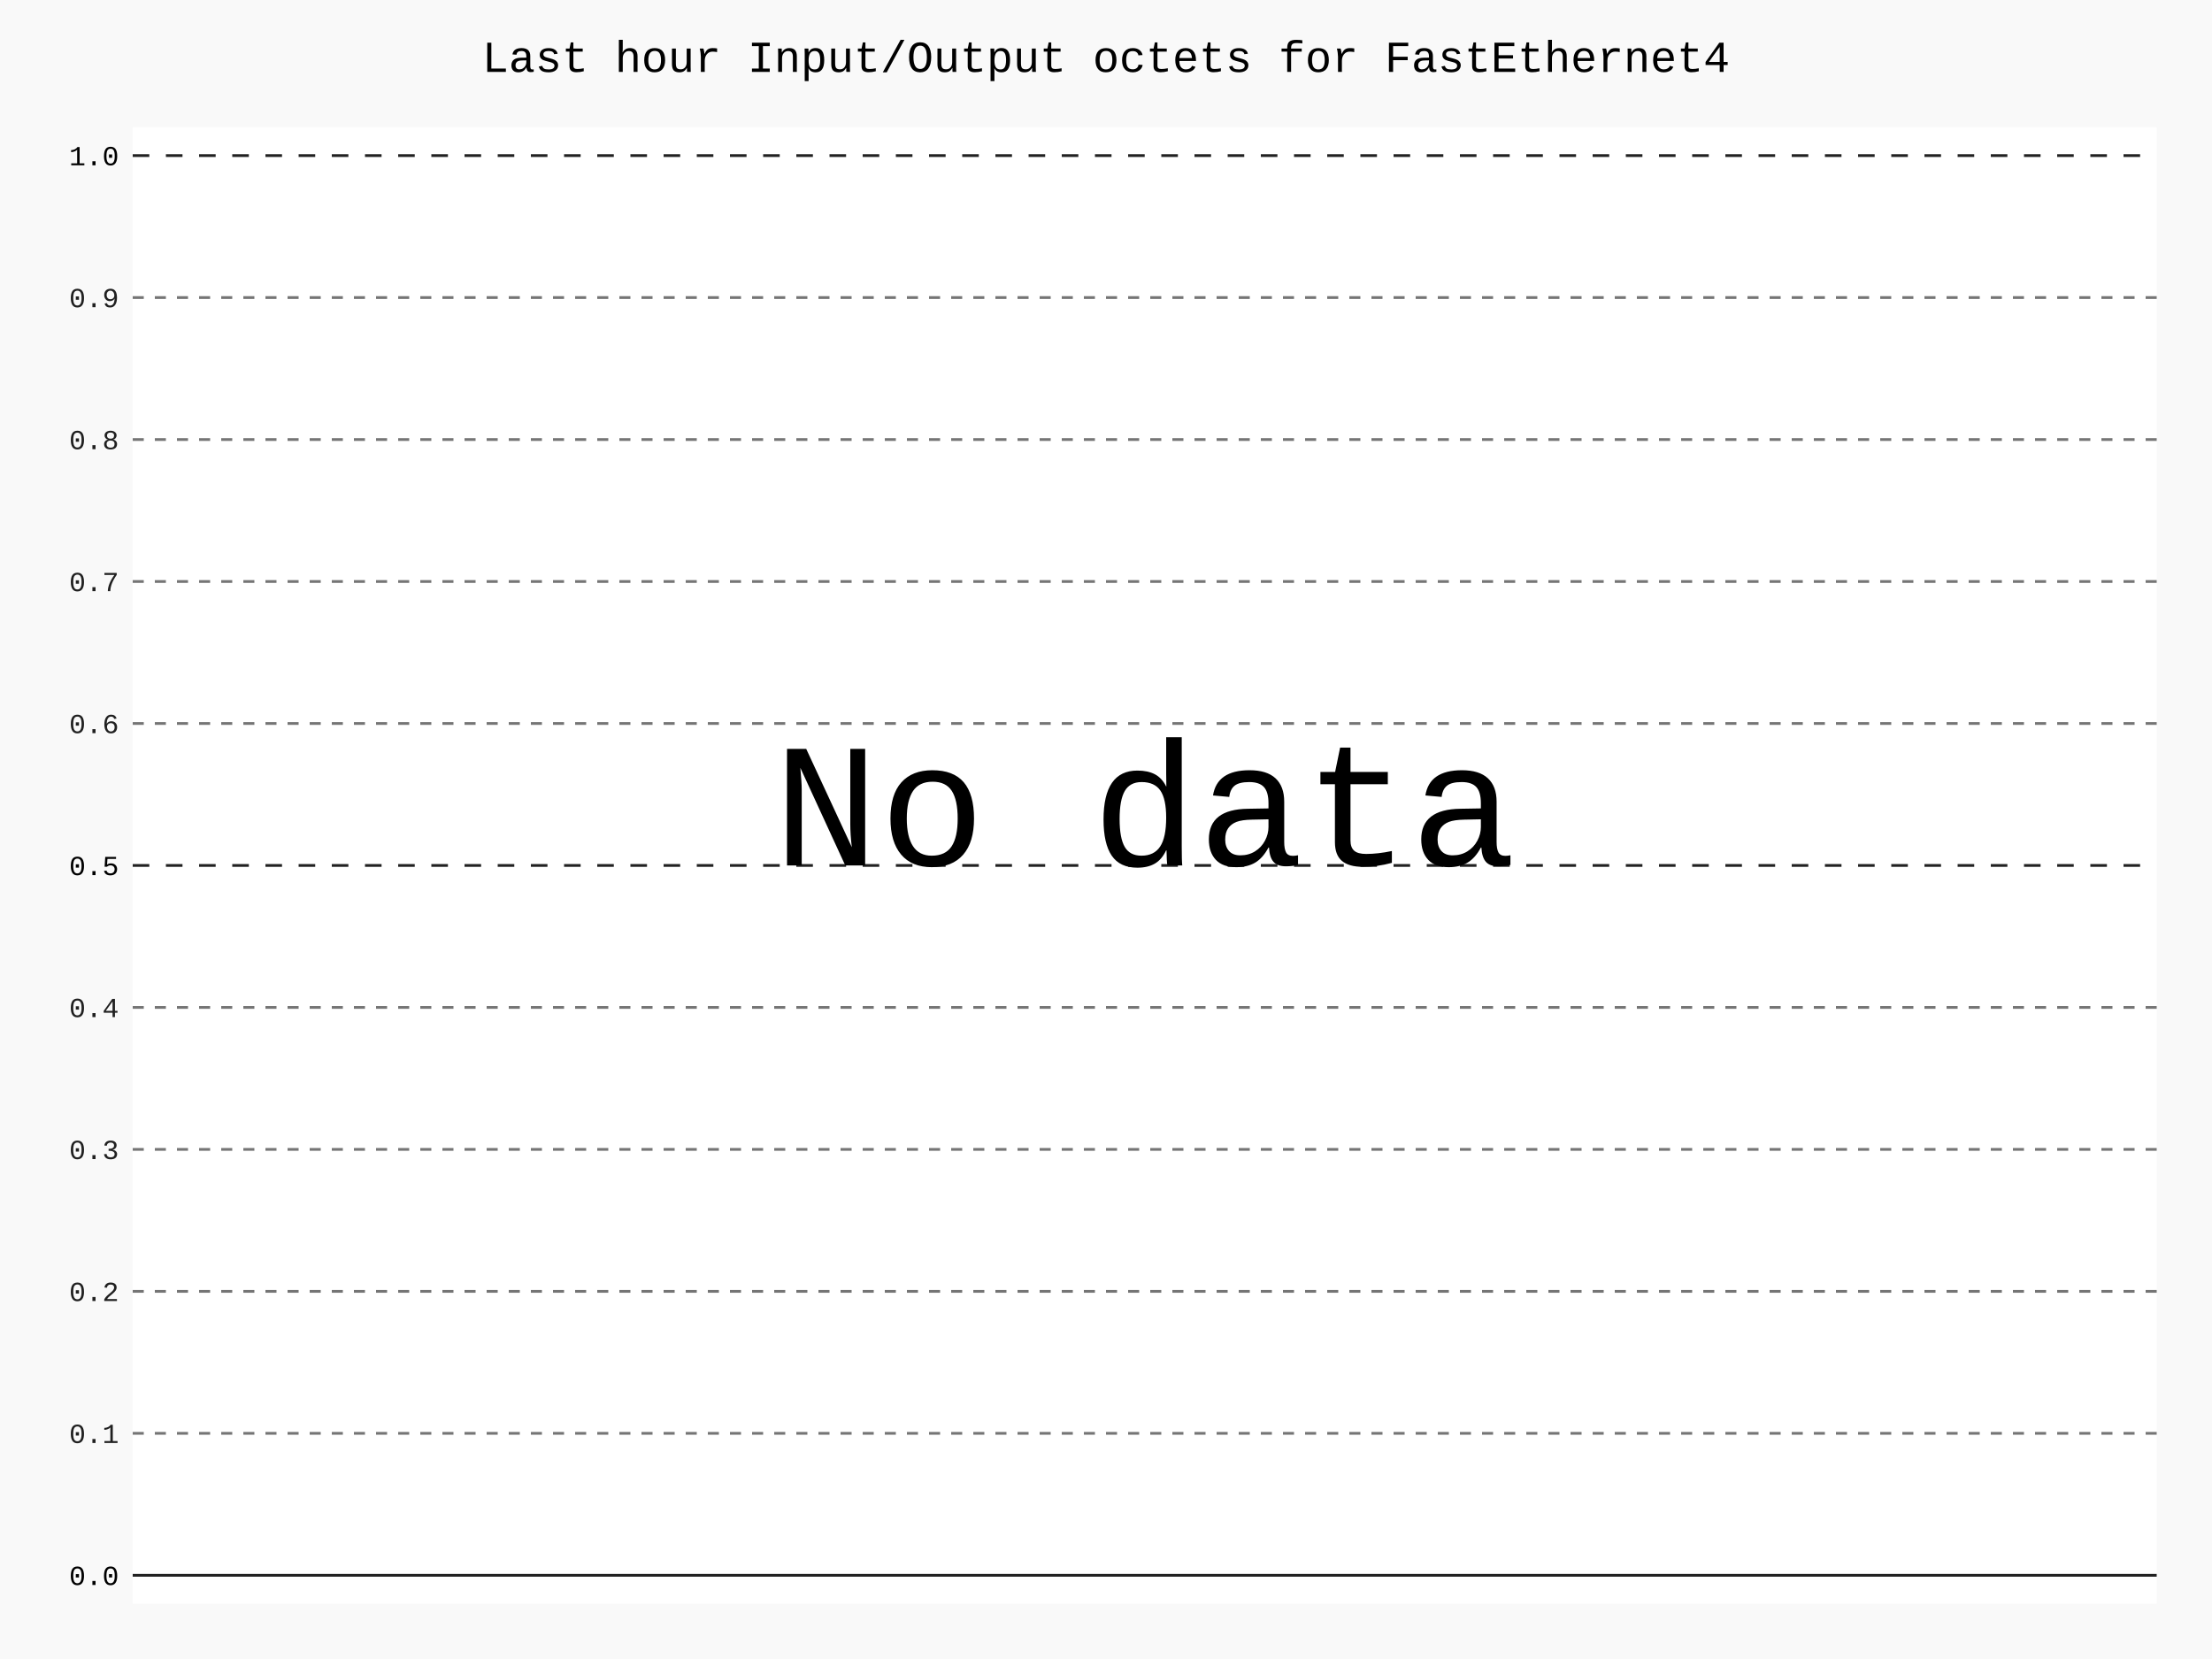
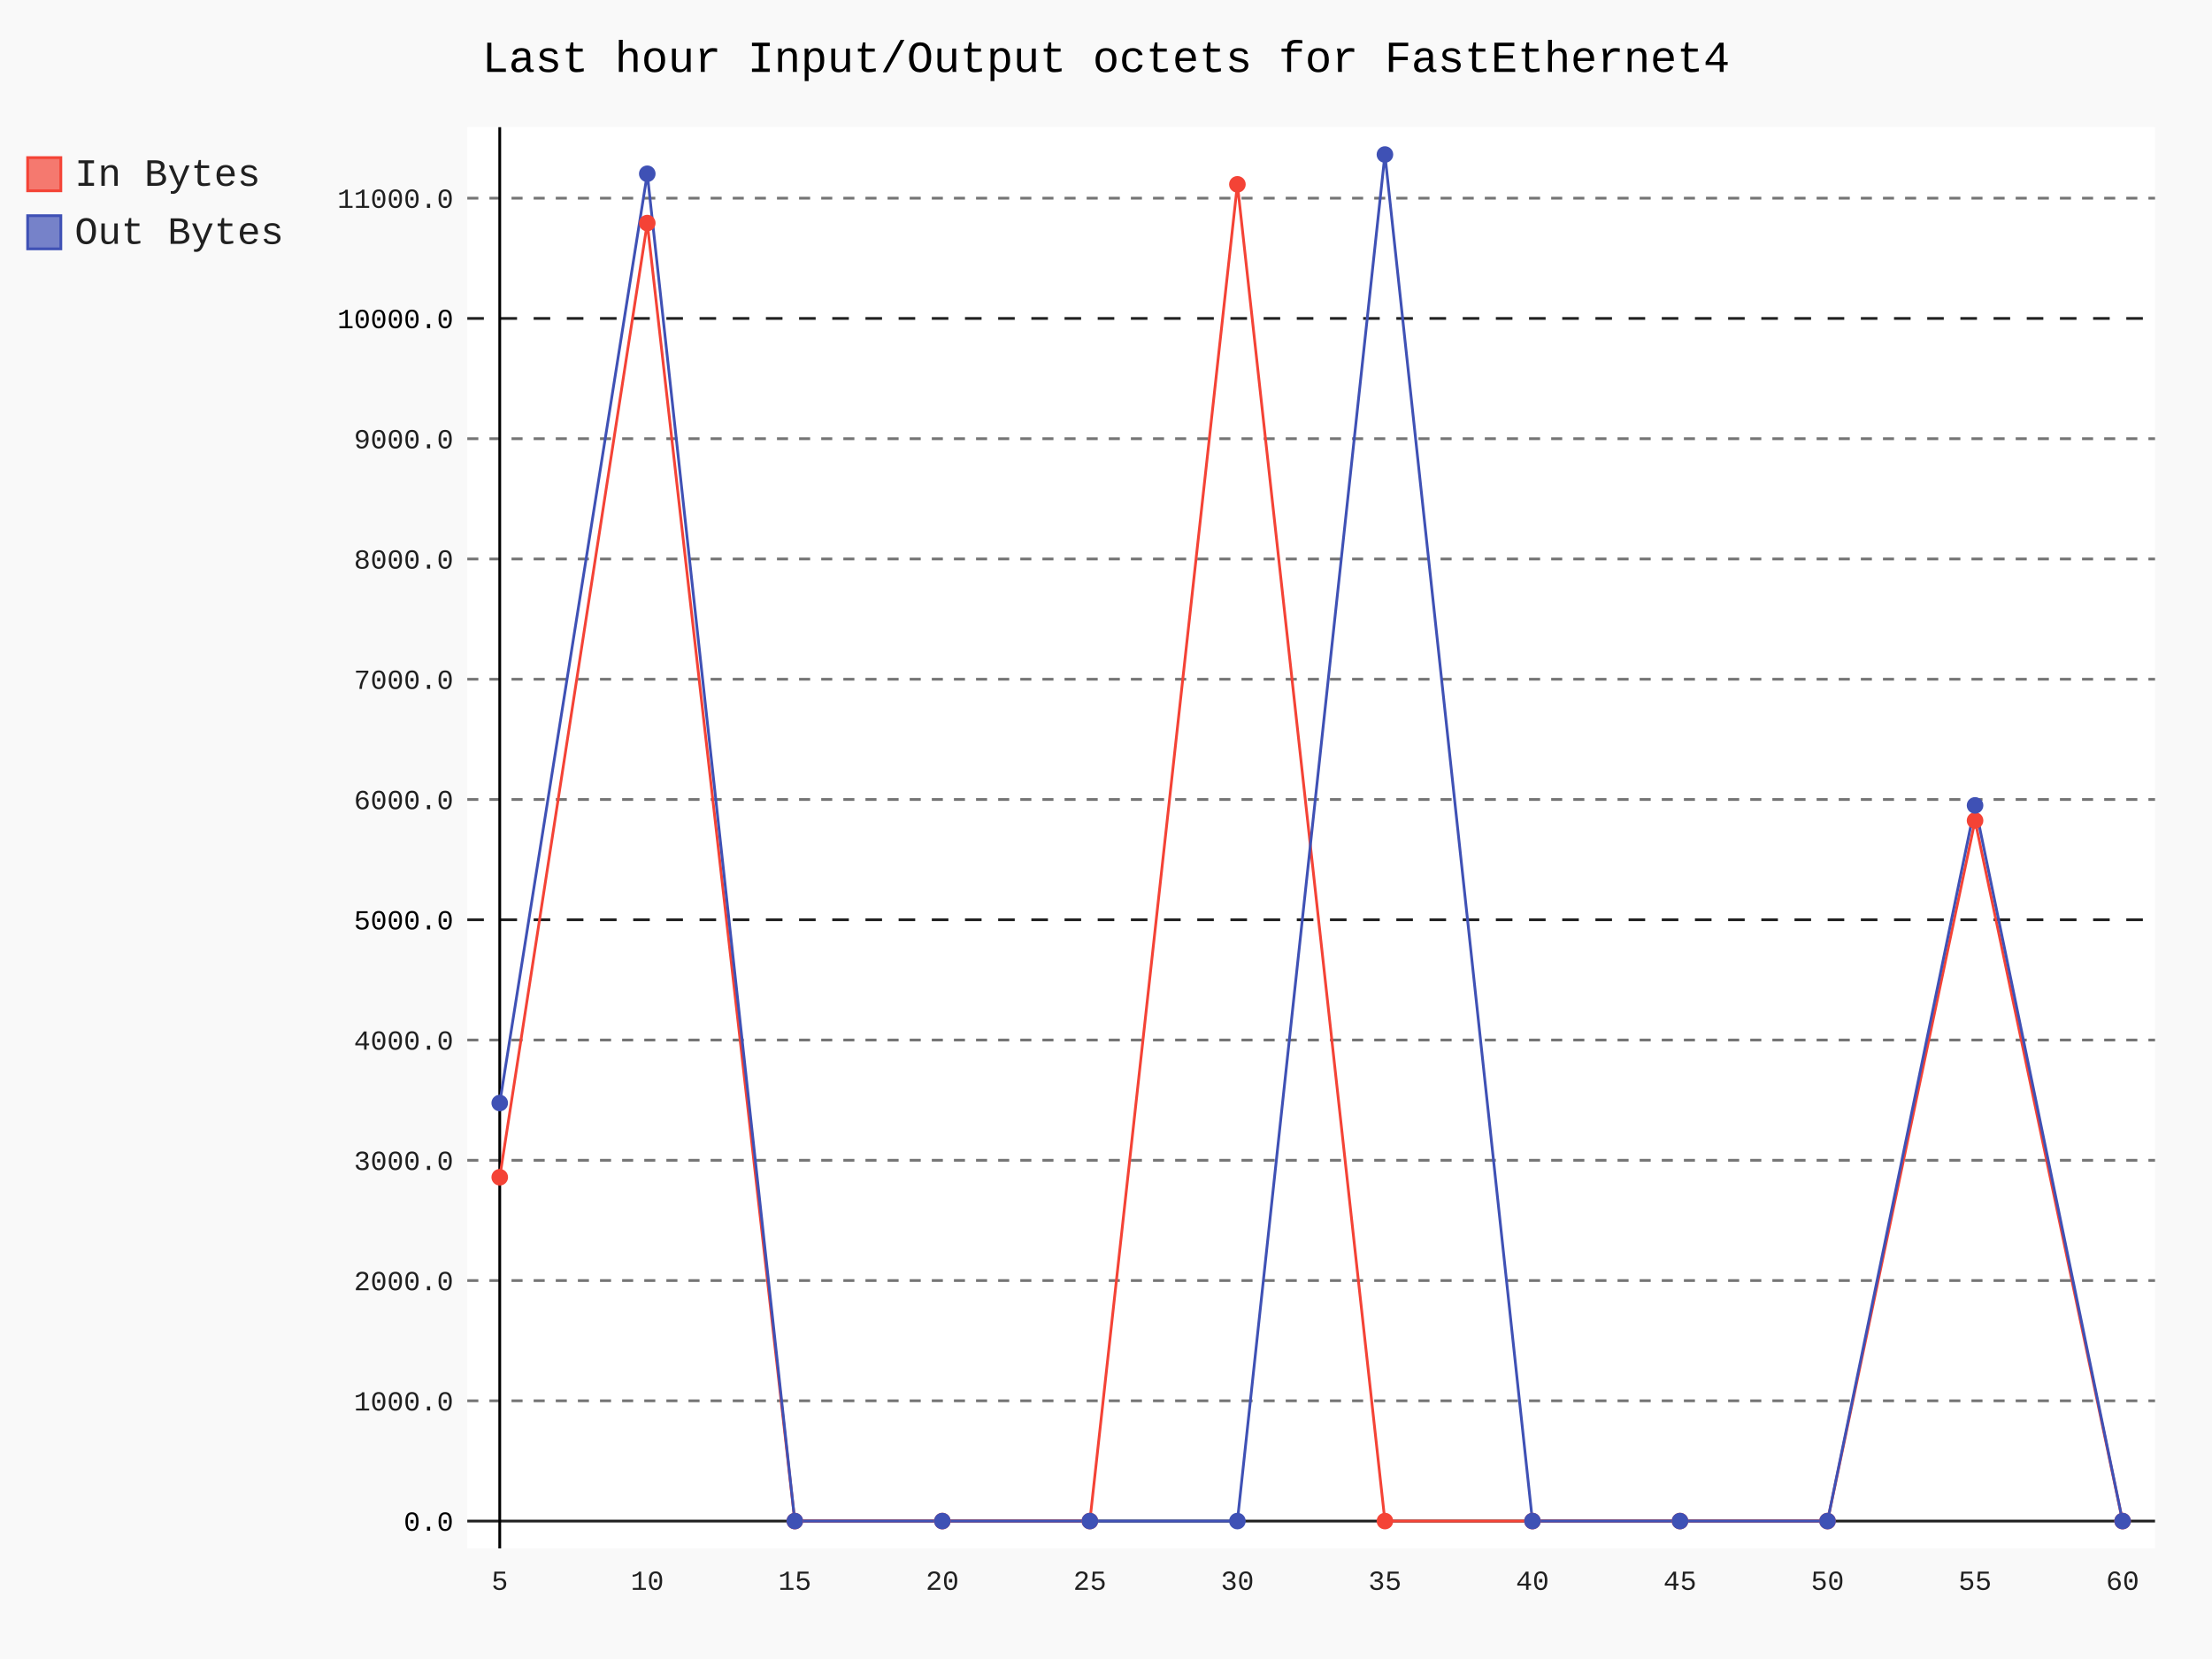
- <svg xmlns="http://www.w3.org/2000/svg" class="pygal-chart" id="chart-5ca2abce-1b72-4e64-bbda-dcab3c026dbe" viewBox="0 0 800 600">
+ <svg xmlns="http://www.w3.org/2000/svg" class="pygal-chart" id="chart-ba37c638-d1c2-41f3-8cca-0331c14fed38" viewBox="0 0 800 600">
  <defs>
-     <style type="text/css">#chart-5ca2abce-1b72-4e64-bbda-dcab3c026dbe{-webkit-user-select:none;-webkit-font-smoothing:antialiased;font-family:Consolas,"Liberation Mono",Menlo,Courier,monospace}#chart-5ca2abce-1b72-4e64-bbda-dcab3c026dbe .title{font-family:Consolas,"Liberation Mono",Menlo,Courier,monospace;font-size:16px}#chart-5ca2abce-1b72-4e64-bbda-dcab3c026dbe .legends .legend text{font-family:Consolas,"Liberation Mono",Menlo,Courier,monospace;font-size:14px}#chart-5ca2abce-1b72-4e64-bbda-dcab3c026dbe .axis text{font-family:Consolas,"Liberation Mono",Menlo,Courier,monospace;font-size:10px}#chart-5ca2abce-1b72-4e64-bbda-dcab3c026dbe .axis text.major{font-family:Consolas,"Liberation Mono",Menlo,Courier,monospace;font-size:10px}#chart-5ca2abce-1b72-4e64-bbda-dcab3c026dbe .text-overlay text.value{font-family:Consolas,"Liberation Mono",Menlo,Courier,monospace;font-size:16px}#chart-5ca2abce-1b72-4e64-bbda-dcab3c026dbe .text-overlay text.label{font-family:Consolas,"Liberation Mono",Menlo,Courier,monospace;font-size:10px}#chart-5ca2abce-1b72-4e64-bbda-dcab3c026dbe .tooltip{font-family:Consolas,"Liberation Mono",Menlo,Courier,monospace;font-size:14px}#chart-5ca2abce-1b72-4e64-bbda-dcab3c026dbe text.no_data{font-family:Consolas,"Liberation Mono",Menlo,Courier,monospace;font-size:64px}
- #chart-5ca2abce-1b72-4e64-bbda-dcab3c026dbe{background-color:rgba(249,249,249,1)}#chart-5ca2abce-1b72-4e64-bbda-dcab3c026dbe path,#chart-5ca2abce-1b72-4e64-bbda-dcab3c026dbe line,#chart-5ca2abce-1b72-4e64-bbda-dcab3c026dbe rect,#chart-5ca2abce-1b72-4e64-bbda-dcab3c026dbe circle{-webkit-transition:150ms;-moz-transition:150ms;transition:150ms}#chart-5ca2abce-1b72-4e64-bbda-dcab3c026dbe .graph &gt; .background{fill:rgba(249,249,249,1)}#chart-5ca2abce-1b72-4e64-bbda-dcab3c026dbe .plot &gt; .background{fill:rgba(255,255,255,1)}#chart-5ca2abce-1b72-4e64-bbda-dcab3c026dbe .graph{fill:rgba(0,0,0,.87)}#chart-5ca2abce-1b72-4e64-bbda-dcab3c026dbe text.no_data{fill:rgba(0,0,0,1)}#chart-5ca2abce-1b72-4e64-bbda-dcab3c026dbe .title{fill:rgba(0,0,0,1)}#chart-5ca2abce-1b72-4e64-bbda-dcab3c026dbe .legends .legend text{fill:rgba(0,0,0,.87)}#chart-5ca2abce-1b72-4e64-bbda-dcab3c026dbe .legends .legend:hover text{fill:rgba(0,0,0,1)}#chart-5ca2abce-1b72-4e64-bbda-dcab3c026dbe .axis .line{stroke:rgba(0,0,0,1)}#chart-5ca2abce-1b72-4e64-bbda-dcab3c026dbe .axis .guide.line{stroke:rgba(0,0,0,.54)}#chart-5ca2abce-1b72-4e64-bbda-dcab3c026dbe .axis .major.line{stroke:rgba(0,0,0,.87)}#chart-5ca2abce-1b72-4e64-bbda-dcab3c026dbe .axis text.major{fill:rgba(0,0,0,1)}#chart-5ca2abce-1b72-4e64-bbda-dcab3c026dbe .axis.y .guides:hover .guide.line,#chart-5ca2abce-1b72-4e64-bbda-dcab3c026dbe .line-graph .axis.x .guides:hover .guide.line,#chart-5ca2abce-1b72-4e64-bbda-dcab3c026dbe .stackedline-graph .axis.x .guides:hover .guide.line,#chart-5ca2abce-1b72-4e64-bbda-dcab3c026dbe .xy-graph .axis.x .guides:hover .guide.line{stroke:rgba(0,0,0,1)}#chart-5ca2abce-1b72-4e64-bbda-dcab3c026dbe .axis .guides:hover text{fill:rgba(0,0,0,1)}#chart-5ca2abce-1b72-4e64-bbda-dcab3c026dbe .reactive{fill-opacity:.7}#chart-5ca2abce-1b72-4e64-bbda-dcab3c026dbe .ci{stroke:rgba(0,0,0,.87)}#chart-5ca2abce-1b72-4e64-bbda-dcab3c026dbe .reactive.active,#chart-5ca2abce-1b72-4e64-bbda-dcab3c026dbe .active .reactive{fill-opacity:.8;stroke-width:4}#chart-5ca2abce-1b72-4e64-bbda-dcab3c026dbe .series text{fill:rgba(0,0,0,1)}#chart-5ca2abce-1b72-4e64-bbda-dcab3c026dbe .tooltip rect{fill:rgba(255,255,255,1);stroke:rgba(0,0,0,1);-webkit-transition:opacity 150ms;-moz-transition:opacity 150ms;transition:opacity 150ms}#chart-5ca2abce-1b72-4e64-bbda-dcab3c026dbe .tooltip .label{fill:rgba(0,0,0,.87)}#chart-5ca2abce-1b72-4e64-bbda-dcab3c026dbe .tooltip .label{fill:rgba(0,0,0,.87)}#chart-5ca2abce-1b72-4e64-bbda-dcab3c026dbe .tooltip .legend{font-size:.8em;fill:rgba(0,0,0,.54)}#chart-5ca2abce-1b72-4e64-bbda-dcab3c026dbe .tooltip .x_label{font-size:.6em;fill:rgba(0,0,0,1)}#chart-5ca2abce-1b72-4e64-bbda-dcab3c026dbe .tooltip .xlink{font-size:.5em;text-decoration:underline}#chart-5ca2abce-1b72-4e64-bbda-dcab3c026dbe .tooltip .value{font-size:1.5em}#chart-5ca2abce-1b72-4e64-bbda-dcab3c026dbe .map-element{fill:rgba(255,255,255,1);stroke:rgba(0,0,0,.54) !important}#chart-5ca2abce-1b72-4e64-bbda-dcab3c026dbe .map-element .reactive{fill-opacity:inherit}
- #chart-5ca2abce-1b72-4e64-bbda-dcab3c026dbe text.no_data{text-anchor:middle}#chart-5ca2abce-1b72-4e64-bbda-dcab3c026dbe .guide.line{fill:none}#chart-5ca2abce-1b72-4e64-bbda-dcab3c026dbe .centered{text-anchor:middle}#chart-5ca2abce-1b72-4e64-bbda-dcab3c026dbe .title{text-anchor:middle}#chart-5ca2abce-1b72-4e64-bbda-dcab3c026dbe .legends .legend text{fill-opacity:1}#chart-5ca2abce-1b72-4e64-bbda-dcab3c026dbe .axis.x text{text-anchor:middle}#chart-5ca2abce-1b72-4e64-bbda-dcab3c026dbe .axis.x:not(.web) text[transform]{text-anchor:start}#chart-5ca2abce-1b72-4e64-bbda-dcab3c026dbe .axis.x:not(.web) text[transform].backwards{text-anchor:end}#chart-5ca2abce-1b72-4e64-bbda-dcab3c026dbe .axis.y text{text-anchor:end}#chart-5ca2abce-1b72-4e64-bbda-dcab3c026dbe .axis.y text[transform].backwards{text-anchor:start}#chart-5ca2abce-1b72-4e64-bbda-dcab3c026dbe .axis.y2 text{text-anchor:start}#chart-5ca2abce-1b72-4e64-bbda-dcab3c026dbe .axis.y2 text[transform].backwards{text-anchor:end}#chart-5ca2abce-1b72-4e64-bbda-dcab3c026dbe .axis .guide.line{stroke-dasharray:4,4}#chart-5ca2abce-1b72-4e64-bbda-dcab3c026dbe .axis .major.guide.line{stroke-dasharray:6,6}#chart-5ca2abce-1b72-4e64-bbda-dcab3c026dbe .horizontal .axis.y .guide.line,#chart-5ca2abce-1b72-4e64-bbda-dcab3c026dbe .horizontal .axis.y2 .guide.line,#chart-5ca2abce-1b72-4e64-bbda-dcab3c026dbe .vertical .axis.x .guide.line{opacity:0}#chart-5ca2abce-1b72-4e64-bbda-dcab3c026dbe .horizontal .axis.always_show .guide.line,#chart-5ca2abce-1b72-4e64-bbda-dcab3c026dbe .vertical .axis.always_show .guide.line{opacity:1 !important}#chart-5ca2abce-1b72-4e64-bbda-dcab3c026dbe .axis.y .guides:hover .guide.line,#chart-5ca2abce-1b72-4e64-bbda-dcab3c026dbe .axis.y2 .guides:hover .guide.line,#chart-5ca2abce-1b72-4e64-bbda-dcab3c026dbe .axis.x .guides:hover .guide.line{opacity:1}#chart-5ca2abce-1b72-4e64-bbda-dcab3c026dbe .axis .guides:hover text{opacity:1}#chart-5ca2abce-1b72-4e64-bbda-dcab3c026dbe .nofill{fill:none}#chart-5ca2abce-1b72-4e64-bbda-dcab3c026dbe .subtle-fill{fill-opacity:.2}#chart-5ca2abce-1b72-4e64-bbda-dcab3c026dbe .dot{stroke-width:1px;fill-opacity:1}#chart-5ca2abce-1b72-4e64-bbda-dcab3c026dbe .dot.active{stroke-width:5px}#chart-5ca2abce-1b72-4e64-bbda-dcab3c026dbe .dot.negative{fill:transparent}#chart-5ca2abce-1b72-4e64-bbda-dcab3c026dbe text,#chart-5ca2abce-1b72-4e64-bbda-dcab3c026dbe tspan{stroke:none !important}#chart-5ca2abce-1b72-4e64-bbda-dcab3c026dbe .series text.active{opacity:1}#chart-5ca2abce-1b72-4e64-bbda-dcab3c026dbe .tooltip rect{fill-opacity:.95;stroke-width:.5}#chart-5ca2abce-1b72-4e64-bbda-dcab3c026dbe .tooltip text{fill-opacity:1}#chart-5ca2abce-1b72-4e64-bbda-dcab3c026dbe .showable{visibility:hidden}#chart-5ca2abce-1b72-4e64-bbda-dcab3c026dbe .showable.shown{visibility:visible}</style>
+     <style type="text/css">#chart-ba37c638-d1c2-41f3-8cca-0331c14fed38{-webkit-user-select:none;-webkit-font-smoothing:antialiased;font-family:Consolas,"Liberation Mono",Menlo,Courier,monospace}#chart-ba37c638-d1c2-41f3-8cca-0331c14fed38 .title{font-family:Consolas,"Liberation Mono",Menlo,Courier,monospace;font-size:16px}#chart-ba37c638-d1c2-41f3-8cca-0331c14fed38 .legends .legend text{font-family:Consolas,"Liberation Mono",Menlo,Courier,monospace;font-size:14px}#chart-ba37c638-d1c2-41f3-8cca-0331c14fed38 .axis text{font-family:Consolas,"Liberation Mono",Menlo,Courier,monospace;font-size:10px}#chart-ba37c638-d1c2-41f3-8cca-0331c14fed38 .axis text.major{font-family:Consolas,"Liberation Mono",Menlo,Courier,monospace;font-size:10px}#chart-ba37c638-d1c2-41f3-8cca-0331c14fed38 .text-overlay text.value{font-family:Consolas,"Liberation Mono",Menlo,Courier,monospace;font-size:16px}#chart-ba37c638-d1c2-41f3-8cca-0331c14fed38 .text-overlay text.label{font-family:Consolas,"Liberation Mono",Menlo,Courier,monospace;font-size:10px}#chart-ba37c638-d1c2-41f3-8cca-0331c14fed38 .tooltip{font-family:Consolas,"Liberation Mono",Menlo,Courier,monospace;font-size:14px}#chart-ba37c638-d1c2-41f3-8cca-0331c14fed38 text.no_data{font-family:Consolas,"Liberation Mono",Menlo,Courier,monospace;font-size:64px}
+ #chart-ba37c638-d1c2-41f3-8cca-0331c14fed38{background-color:rgba(249,249,249,1)}#chart-ba37c638-d1c2-41f3-8cca-0331c14fed38 path,#chart-ba37c638-d1c2-41f3-8cca-0331c14fed38 line,#chart-ba37c638-d1c2-41f3-8cca-0331c14fed38 rect,#chart-ba37c638-d1c2-41f3-8cca-0331c14fed38 circle{-webkit-transition:150ms;-moz-transition:150ms;transition:150ms}#chart-ba37c638-d1c2-41f3-8cca-0331c14fed38 .graph &gt; .background{fill:rgba(249,249,249,1)}#chart-ba37c638-d1c2-41f3-8cca-0331c14fed38 .plot &gt; .background{fill:rgba(255,255,255,1)}#chart-ba37c638-d1c2-41f3-8cca-0331c14fed38 .graph{fill:rgba(0,0,0,.87)}#chart-ba37c638-d1c2-41f3-8cca-0331c14fed38 text.no_data{fill:rgba(0,0,0,1)}#chart-ba37c638-d1c2-41f3-8cca-0331c14fed38 .title{fill:rgba(0,0,0,1)}#chart-ba37c638-d1c2-41f3-8cca-0331c14fed38 .legends .legend text{fill:rgba(0,0,0,.87)}#chart-ba37c638-d1c2-41f3-8cca-0331c14fed38 .legends .legend:hover text{fill:rgba(0,0,0,1)}#chart-ba37c638-d1c2-41f3-8cca-0331c14fed38 .axis .line{stroke:rgba(0,0,0,1)}#chart-ba37c638-d1c2-41f3-8cca-0331c14fed38 .axis .guide.line{stroke:rgba(0,0,0,.54)}#chart-ba37c638-d1c2-41f3-8cca-0331c14fed38 .axis .major.line{stroke:rgba(0,0,0,.87)}#chart-ba37c638-d1c2-41f3-8cca-0331c14fed38 .axis text.major{fill:rgba(0,0,0,1)}#chart-ba37c638-d1c2-41f3-8cca-0331c14fed38 .axis.y .guides:hover .guide.line,#chart-ba37c638-d1c2-41f3-8cca-0331c14fed38 .line-graph .axis.x .guides:hover .guide.line,#chart-ba37c638-d1c2-41f3-8cca-0331c14fed38 .stackedline-graph .axis.x .guides:hover .guide.line,#chart-ba37c638-d1c2-41f3-8cca-0331c14fed38 .xy-graph .axis.x .guides:hover .guide.line{stroke:rgba(0,0,0,1)}#chart-ba37c638-d1c2-41f3-8cca-0331c14fed38 .axis .guides:hover text{fill:rgba(0,0,0,1)}#chart-ba37c638-d1c2-41f3-8cca-0331c14fed38 .reactive{fill-opacity:.7}#chart-ba37c638-d1c2-41f3-8cca-0331c14fed38 .ci{stroke:rgba(0,0,0,.87)}#chart-ba37c638-d1c2-41f3-8cca-0331c14fed38 .reactive.active,#chart-ba37c638-d1c2-41f3-8cca-0331c14fed38 .active .reactive{fill-opacity:.8;stroke-width:4}#chart-ba37c638-d1c2-41f3-8cca-0331c14fed38 .series text{fill:rgba(0,0,0,1)}#chart-ba37c638-d1c2-41f3-8cca-0331c14fed38 .tooltip rect{fill:rgba(255,255,255,1);stroke:rgba(0,0,0,1);-webkit-transition:opacity 150ms;-moz-transition:opacity 150ms;transition:opacity 150ms}#chart-ba37c638-d1c2-41f3-8cca-0331c14fed38 .tooltip .label{fill:rgba(0,0,0,.87)}#chart-ba37c638-d1c2-41f3-8cca-0331c14fed38 .tooltip .label{fill:rgba(0,0,0,.87)}#chart-ba37c638-d1c2-41f3-8cca-0331c14fed38 .tooltip .legend{font-size:.8em;fill:rgba(0,0,0,.54)}#chart-ba37c638-d1c2-41f3-8cca-0331c14fed38 .tooltip .x_label{font-size:.6em;fill:rgba(0,0,0,1)}#chart-ba37c638-d1c2-41f3-8cca-0331c14fed38 .tooltip .xlink{font-size:.5em;text-decoration:underline}#chart-ba37c638-d1c2-41f3-8cca-0331c14fed38 .tooltip .value{font-size:1.5em}#chart-ba37c638-d1c2-41f3-8cca-0331c14fed38 .map-element{fill:rgba(255,255,255,1);stroke:rgba(0,0,0,.54) !important}#chart-ba37c638-d1c2-41f3-8cca-0331c14fed38 .map-element .reactive{fill-opacity:inherit}#chart-ba37c638-d1c2-41f3-8cca-0331c14fed38 .color-0,#chart-ba37c638-d1c2-41f3-8cca-0331c14fed38 .color-0 a:visited{stroke:#F44336;fill:#F44336}#chart-ba37c638-d1c2-41f3-8cca-0331c14fed38 .color-1,#chart-ba37c638-d1c2-41f3-8cca-0331c14fed38 .color-1 a:visited{stroke:#3F51B5;fill:#3F51B5}#chart-ba37c638-d1c2-41f3-8cca-0331c14fed38 .text-overlay .color-0 text{fill:black}#chart-ba37c638-d1c2-41f3-8cca-0331c14fed38 .text-overlay .color-1 text{fill:black}
+ #chart-ba37c638-d1c2-41f3-8cca-0331c14fed38 text.no_data{text-anchor:middle}#chart-ba37c638-d1c2-41f3-8cca-0331c14fed38 .guide.line{fill:none}#chart-ba37c638-d1c2-41f3-8cca-0331c14fed38 .centered{text-anchor:middle}#chart-ba37c638-d1c2-41f3-8cca-0331c14fed38 .title{text-anchor:middle}#chart-ba37c638-d1c2-41f3-8cca-0331c14fed38 .legends .legend text{fill-opacity:1}#chart-ba37c638-d1c2-41f3-8cca-0331c14fed38 .axis.x text{text-anchor:middle}#chart-ba37c638-d1c2-41f3-8cca-0331c14fed38 .axis.x:not(.web) text[transform]{text-anchor:start}#chart-ba37c638-d1c2-41f3-8cca-0331c14fed38 .axis.x:not(.web) text[transform].backwards{text-anchor:end}#chart-ba37c638-d1c2-41f3-8cca-0331c14fed38 .axis.y text{text-anchor:end}#chart-ba37c638-d1c2-41f3-8cca-0331c14fed38 .axis.y text[transform].backwards{text-anchor:start}#chart-ba37c638-d1c2-41f3-8cca-0331c14fed38 .axis.y2 text{text-anchor:start}#chart-ba37c638-d1c2-41f3-8cca-0331c14fed38 .axis.y2 text[transform].backwards{text-anchor:end}#chart-ba37c638-d1c2-41f3-8cca-0331c14fed38 .axis .guide.line{stroke-dasharray:4,4}#chart-ba37c638-d1c2-41f3-8cca-0331c14fed38 .axis .major.guide.line{stroke-dasharray:6,6}#chart-ba37c638-d1c2-41f3-8cca-0331c14fed38 .horizontal .axis.y .guide.line,#chart-ba37c638-d1c2-41f3-8cca-0331c14fed38 .horizontal .axis.y2 .guide.line,#chart-ba37c638-d1c2-41f3-8cca-0331c14fed38 .vertical .axis.x .guide.line{opacity:0}#chart-ba37c638-d1c2-41f3-8cca-0331c14fed38 .horizontal .axis.always_show .guide.line,#chart-ba37c638-d1c2-41f3-8cca-0331c14fed38 .vertical .axis.always_show .guide.line{opacity:1 !important}#chart-ba37c638-d1c2-41f3-8cca-0331c14fed38 .axis.y .guides:hover .guide.line,#chart-ba37c638-d1c2-41f3-8cca-0331c14fed38 .axis.y2 .guides:hover .guide.line,#chart-ba37c638-d1c2-41f3-8cca-0331c14fed38 .axis.x .guides:hover .guide.line{opacity:1}#chart-ba37c638-d1c2-41f3-8cca-0331c14fed38 .axis .guides:hover text{opacity:1}#chart-ba37c638-d1c2-41f3-8cca-0331c14fed38 .nofill{fill:none}#chart-ba37c638-d1c2-41f3-8cca-0331c14fed38 .subtle-fill{fill-opacity:.2}#chart-ba37c638-d1c2-41f3-8cca-0331c14fed38 .dot{stroke-width:1px;fill-opacity:1}#chart-ba37c638-d1c2-41f3-8cca-0331c14fed38 .dot.active{stroke-width:5px}#chart-ba37c638-d1c2-41f3-8cca-0331c14fed38 .dot.negative{fill:transparent}#chart-ba37c638-d1c2-41f3-8cca-0331c14fed38 text,#chart-ba37c638-d1c2-41f3-8cca-0331c14fed38 tspan{stroke:none !important}#chart-ba37c638-d1c2-41f3-8cca-0331c14fed38 .series text.active{opacity:1}#chart-ba37c638-d1c2-41f3-8cca-0331c14fed38 .tooltip rect{fill-opacity:.95;stroke-width:.5}#chart-ba37c638-d1c2-41f3-8cca-0331c14fed38 .tooltip text{fill-opacity:1}#chart-ba37c638-d1c2-41f3-8cca-0331c14fed38 .showable{visibility:hidden}#chart-ba37c638-d1c2-41f3-8cca-0331c14fed38 .showable.shown{visibility:visible}</style>
  </defs>
  <g class="graph line-graph vertical">
    <rect class="background" height="600" width="800" x="0" y="0" />
-     <g class="plot" transform="translate(48, 46)">
-       <rect class="background" height="534" width="732.0" x="0" y="0" />
+     <g class="plot" transform="translate(169, 46)">
+       <rect class="background" height="514" width="610.4" x="0" y="0" />
      <g class="axis y">
        <g class="guides">
-           <path class="major line" d="M0 523.731 h732" />
-           <text class="major" x="-5" y="527.231">0.0</text>
-         </g>
-         <g class="guides">
-           <path class="guide line" d="M0 472.385 h732" />
-           <text class="" x="-5" y="475.885">0.1</text>
-         </g>
-         <g class="guides">
-           <path class="guide line" d="M0 421.038 h732" />
-           <text class="" x="-5" y="424.538">0.2</text>
-         </g>
-         <g class="guides">
-           <path class="guide line" d="M0 369.692 h732" />
-           <text class="" x="-5" y="373.192">0.3</text>
-         </g>
-         <g class="guides">
-           <path class="guide line" d="M0 318.346 h732" />
-           <text class="" x="-5" y="321.846">0.4</text>
-         </g>
-         <g class="guides">
-           <path class="major guide line" d="M0 267 h732" />
-           <text class="major" x="-5" y="270.5">0.5</text>
-         </g>
-         <g class="guides">
-           <path class="guide line" d="M0 215.654 h732" />
-           <text class="" x="-5" y="219.154">0.6</text>
-         </g>
-         <g class="guides">
-           <path class="guide line" d="M0 164.308 h732" />
-           <text class="" x="-5" y="167.808">0.7</text>
-         </g>
-         <g class="guides">
-           <path class="guide line" d="M0 112.962 h732" />
-           <text class="" x="-5" y="116.462">0.8</text>
-         </g>
-         <g class="guides">
-           <path class="guide line" d="M0 61.615 h732" />
-           <text class="" x="-5" y="65.115">0.9</text>
-         </g>
-         <g class="guides">
-           <path class="major guide line" d="M0 10.269 h732" />
-           <text class="major" x="-5" y="13.769">1.0</text>
-         </g>
+           <path class="major line" d="M0 504.115 h610.4" />
+           <text class="major" x="-5" y="507.615">0.0</text>
+         </g>
+         <g class="guides">
+           <path class="guide line" d="M0 460.621 h610.4" />
+           <text class="" x="-5" y="464.121">1000.0</text>
+         </g>
+         <g class="guides">
+           <path class="guide line" d="M0 417.126 h610.4" />
+           <text class="" x="-5" y="420.626">2000.0</text>
+         </g>
+         <g class="guides">
+           <path class="guide line" d="M0 373.631 h610.4" />
+           <text class="" x="-5" y="377.131">3000.0</text>
+         </g>
+         <g class="guides">
+           <path class="guide line" d="M0 330.136 h610.4" />
+           <text class="" x="-5" y="333.636">4000.0</text>
+         </g>
+         <g class="guides">
+           <path class="major guide line" d="M0 286.642 h610.4" />
+           <text class="major" x="-5" y="290.142">5000.0</text>
+         </g>
+         <g class="guides">
+           <path class="guide line" d="M0 243.147 h610.4" />
+           <text class="" x="-5" y="246.647">6000.0</text>
+         </g>
+         <g class="guides">
+           <path class="guide line" d="M0 199.652 h610.4" />
+           <text class="" x="-5" y="203.152">7000.0</text>
+         </g>
+         <g class="guides">
+           <path class="guide line" d="M0 156.157 h610.4" />
+           <text class="" x="-5" y="159.657">8000.0</text>
+         </g>
+         <g class="guides">
+           <path class="guide line" d="M0 112.663 h610.4" />
+           <text class="" x="-5" y="116.163">9000.0</text>
+         </g>
+         <g class="guides">
+           <path class="major guide line" d="M0 69.168 h610.4" />
+           <text class="major" x="-5" y="72.668">10000.0</text>
+         </g>
+         <g class="guides">
+           <path class="guide line" d="M0 25.673 h610.4" />
+           <text class="" x="-5" y="29.173">11000.0</text>
+         </g>
+       </g>
+       <g class="axis x">
+         <g class="guides">
+           <path class="line" d="M11.738 0 v514" />
+           <text class="" x="11.738" y="529.0">5</text>
+         </g>
+         <g class="guides">
+           <path class="guide line" d="M65.095 0 v514" />
+           <text class="" x="65.095" y="529.0">10</text>
+         </g>
+         <g class="guides">
+           <path class="guide line" d="M118.452 0 v514" />
+           <text class="" x="118.452" y="529.0">15</text>
+         </g>
+         <g class="guides">
+           <path class="guide line" d="M171.808 0 v514" />
+           <text class="" x="171.808" y="529.0">20</text>
+         </g>
+         <g class="guides">
+           <path class="guide line" d="M225.165 0 v514" />
+           <text class="" x="225.165" y="529.0">25</text>
+         </g>
+         <g class="guides">
+           <path class="guide line" d="M278.522 0 v514" />
+           <text class="" x="278.522" y="529.0">30</text>
+         </g>
+         <g class="guides">
+           <path class="guide line" d="M331.878 0 v514" />
+           <text class="" x="331.878" y="529.0">35</text>
+         </g>
+         <g class="guides">
+           <path class="guide line" d="M385.235 0 v514" />
+           <text class="" x="385.235" y="529.0">40</text>
+         </g>
+         <g class="guides">
+           <path class="guide line" d="M438.592 0 v514" />
+           <text class="" x="438.592" y="529.0">45</text>
+         </g>
+         <g class="guides">
+           <path class="guide line" d="M491.948 0 v514" />
+           <text class="" x="491.948" y="529.0">50</text>
+         </g>
+         <g class="guides">
+           <path class="guide line" d="M545.305 0 v514" />
+           <text class="" x="545.305" y="529.0">55</text>
+         </g>
+         <g class="guides">
+           <path class="guide line" d="M598.662 0 v514" />
+           <text class="" x="598.662" y="529.0">60</text>
+         </g>
+       </g>
+       <g class="series serie-0 color-0">
+         <path class="line reactive nofill" d="M11.738 379.764 L65.095 34.677 118.452 504.115 171.808 504.115 225.165 504.115 278.522 20.671 331.878 504.115 385.235 504.115 438.592 504.115 491.948 504.115 545.305 250.759 598.662 504.115" />
+       </g>
+       <g class="series serie-1 color-1">
+         <path class="line reactive nofill" d="M11.738 352.928 L65.095 16.844 118.452 504.115 171.808 504.115 225.165 504.115 278.522 504.115 331.878 9.885 385.235 504.115 438.592 504.115 491.948 504.115 545.305 245.278 598.662 504.115" />
      </g>
    </g>
    <g class="titles">
      <text class="title plot_title" x="400.0" y="26">Last hour Input/Output octets for FastEthernet4</text>
    </g>
-     <g class="plot overlay" transform="translate(48, 46)" />
-     <g class="plot text-overlay" transform="translate(48, 46)">
-       <text class="no_data" x="366.0" y="267.0">No data</text>
-     </g>
-     <g class="plot tooltip-overlay" transform="translate(48, 46)">
+     <g class="plot overlay" transform="translate(169, 46)">
+       <g class="series serie-0 color-0">
+         <g class="dots">
+           <circle class="dot reactive tooltip-trigger" cx="11.738" cy="379.764" r="2.5" />
+         </g>
+         <g class="dots">
+           <circle class="dot reactive tooltip-trigger" cx="65.095" cy="34.677" r="2.5" />
+         </g>
+         <g class="dots">
+           <circle class="dot reactive tooltip-trigger" cx="118.452" cy="504.115" r="2.5" />
+         </g>
+         <g class="dots">
+           <circle class="dot reactive tooltip-trigger" cx="171.808" cy="504.115" r="2.5" />
+         </g>
+         <g class="dots">
+           <circle class="dot reactive tooltip-trigger" cx="225.165" cy="504.115" r="2.5" />
+         </g>
+         <g class="dots">
+           <circle class="dot reactive tooltip-trigger" cx="278.522" cy="20.671" r="2.5" />
+         </g>
+         <g class="dots">
+           <circle class="dot reactive tooltip-trigger" cx="331.878" cy="504.115" r="2.5" />
+         </g>
+         <g class="dots">
+           <circle class="dot reactive tooltip-trigger" cx="385.235" cy="504.115" r="2.5" />
+         </g>
+         <g class="dots">
+           <circle class="dot reactive tooltip-trigger" cx="438.592" cy="504.115" r="2.5" />
+         </g>
+         <g class="dots">
+           <circle class="dot reactive tooltip-trigger" cx="491.948" cy="504.115" r="2.5" />
+         </g>
+         <g class="dots">
+           <circle class="dot reactive tooltip-trigger" cx="545.305" cy="250.759" r="2.5" />
+         </g>
+         <g class="dots">
+           <circle class="dot reactive tooltip-trigger" cx="598.662" cy="504.115" r="2.5" />
+         </g>
+       </g>
+       <g class="series serie-1 color-1">
+         <g class="dots">
+           <circle class="dot reactive tooltip-trigger" cx="11.738" cy="352.928" r="2.5" />
+         </g>
+         <g class="dots">
+           <circle class="dot reactive tooltip-trigger" cx="65.095" cy="16.844" r="2.5" />
+         </g>
+         <g class="dots">
+           <circle class="dot reactive tooltip-trigger" cx="118.452" cy="504.115" r="2.5" />
+         </g>
+         <g class="dots">
+           <circle class="dot reactive tooltip-trigger" cx="171.808" cy="504.115" r="2.5" />
+         </g>
+         <g class="dots">
+           <circle class="dot reactive tooltip-trigger" cx="225.165" cy="504.115" r="2.5" />
+         </g>
+         <g class="dots">
+           <circle class="dot reactive tooltip-trigger" cx="278.522" cy="504.115" r="2.5" />
+         </g>
+         <g class="dots">
+           <circle class="dot reactive tooltip-trigger" cx="331.878" cy="9.885" r="2.5" />
+         </g>
+         <g class="dots">
+           <circle class="dot reactive tooltip-trigger" cx="385.235" cy="504.115" r="2.5" />
+         </g>
+         <g class="dots">
+           <circle class="dot reactive tooltip-trigger" cx="438.592" cy="504.115" r="2.5" />
+         </g>
+         <g class="dots">
+           <circle class="dot reactive tooltip-trigger" cx="491.948" cy="504.115" r="2.5" />
+         </g>
+         <g class="dots">
+           <circle class="dot reactive tooltip-trigger" cx="545.305" cy="245.278" r="2.5" />
+         </g>
+         <g class="dots">
+           <circle class="dot reactive tooltip-trigger" cx="598.662" cy="504.115" r="2.5" />
+         </g>
+       </g>
+     </g>
+     <g class="plot text-overlay" transform="translate(169, 46)">
+       <g class="series serie-0 color-0" />
+       <g class="series serie-1 color-1" />
+     </g>
+     <g class="plot tooltip-overlay" transform="translate(169, 46)">
      <g class="tooltip" style="opacity: 0" transform="translate(0 0)">
        <rect class="tooltip-box" height="0" rx="0" ry="0" width="0" />
        <g class="text" />
      </g>
    </g>
-     <g class="legends" transform="translate(10, 56)" />
+     <g class="legends" transform="translate(10, 56)">
+       <g class="legend reactive activate-serie" id="activate-serie-0">
+         <rect class="color-0 reactive" height="12" width="12" x="0.0" y="1.0" />
+         <text x="17.0" y="11.2">In Bytes</text>
+       </g>
+       <g class="legend reactive activate-serie" id="activate-serie-1">
+         <rect class="color-1 reactive" height="12" width="12" x="0.0" y="22.0" />
+         <text x="17.0" y="32.2">Out Bytes</text>
+       </g>
+     </g>
    <g class="legends" transform="translate(790, 56)" />
  </g>
</svg>
